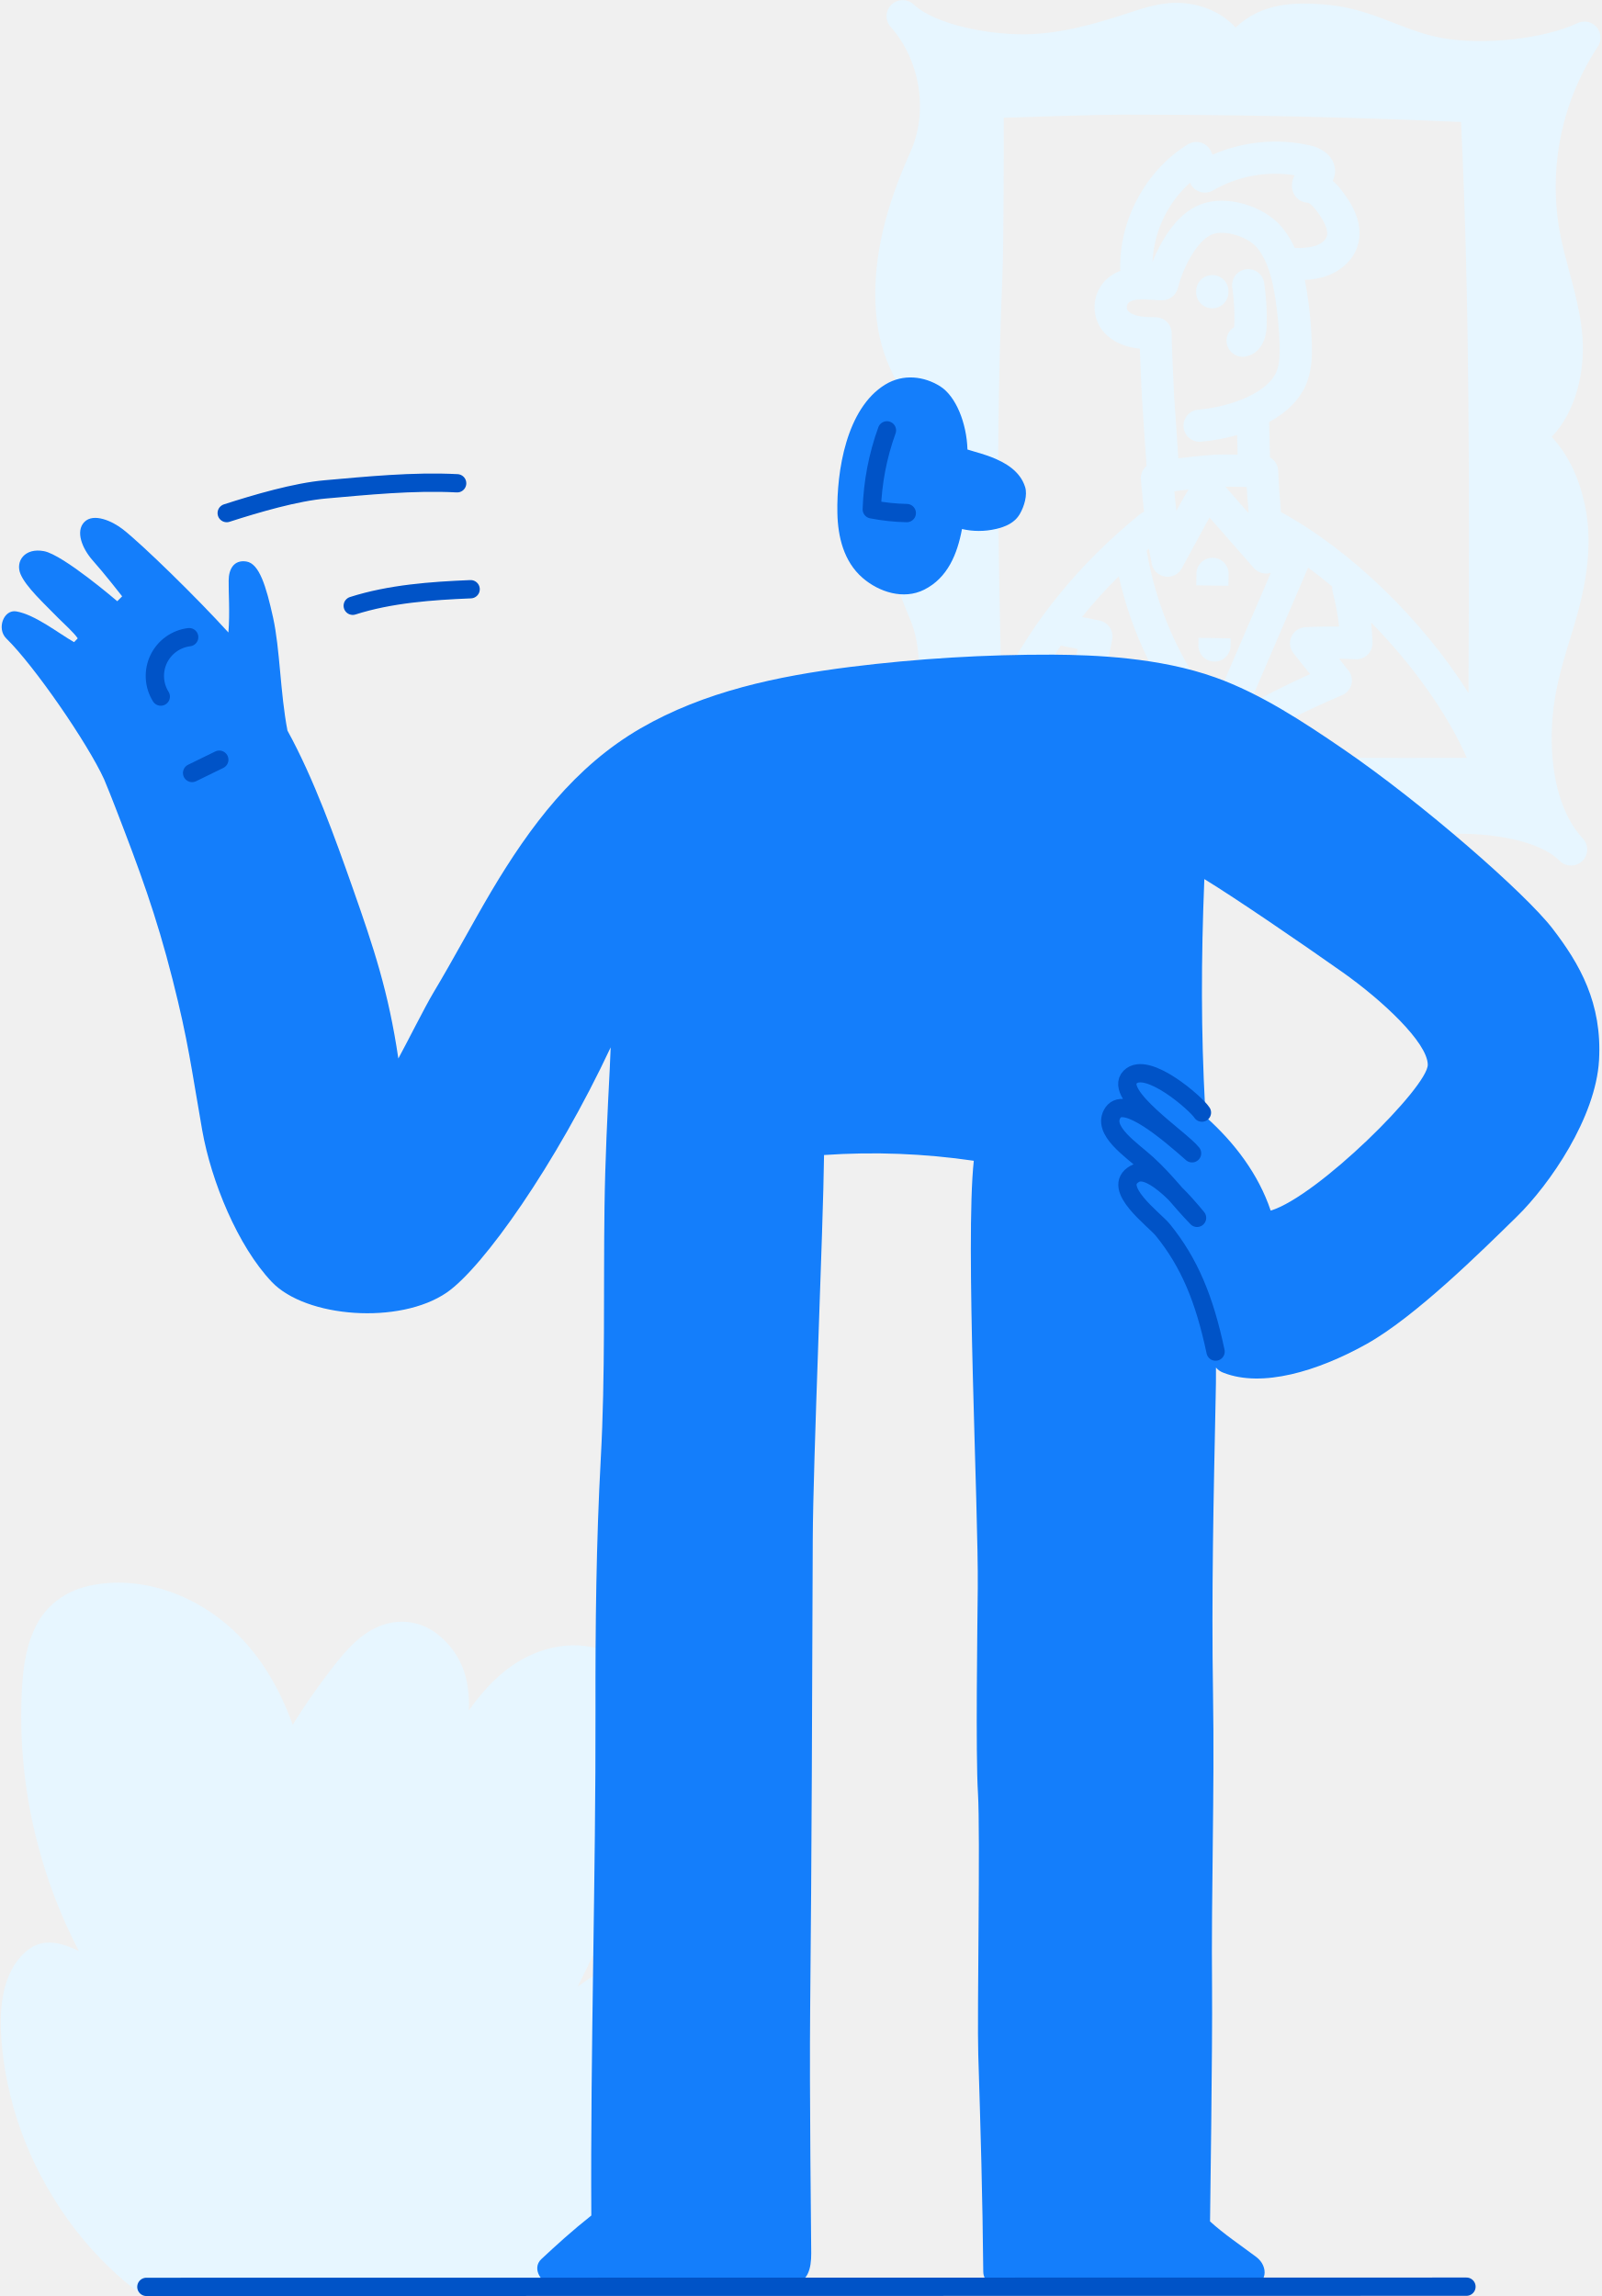
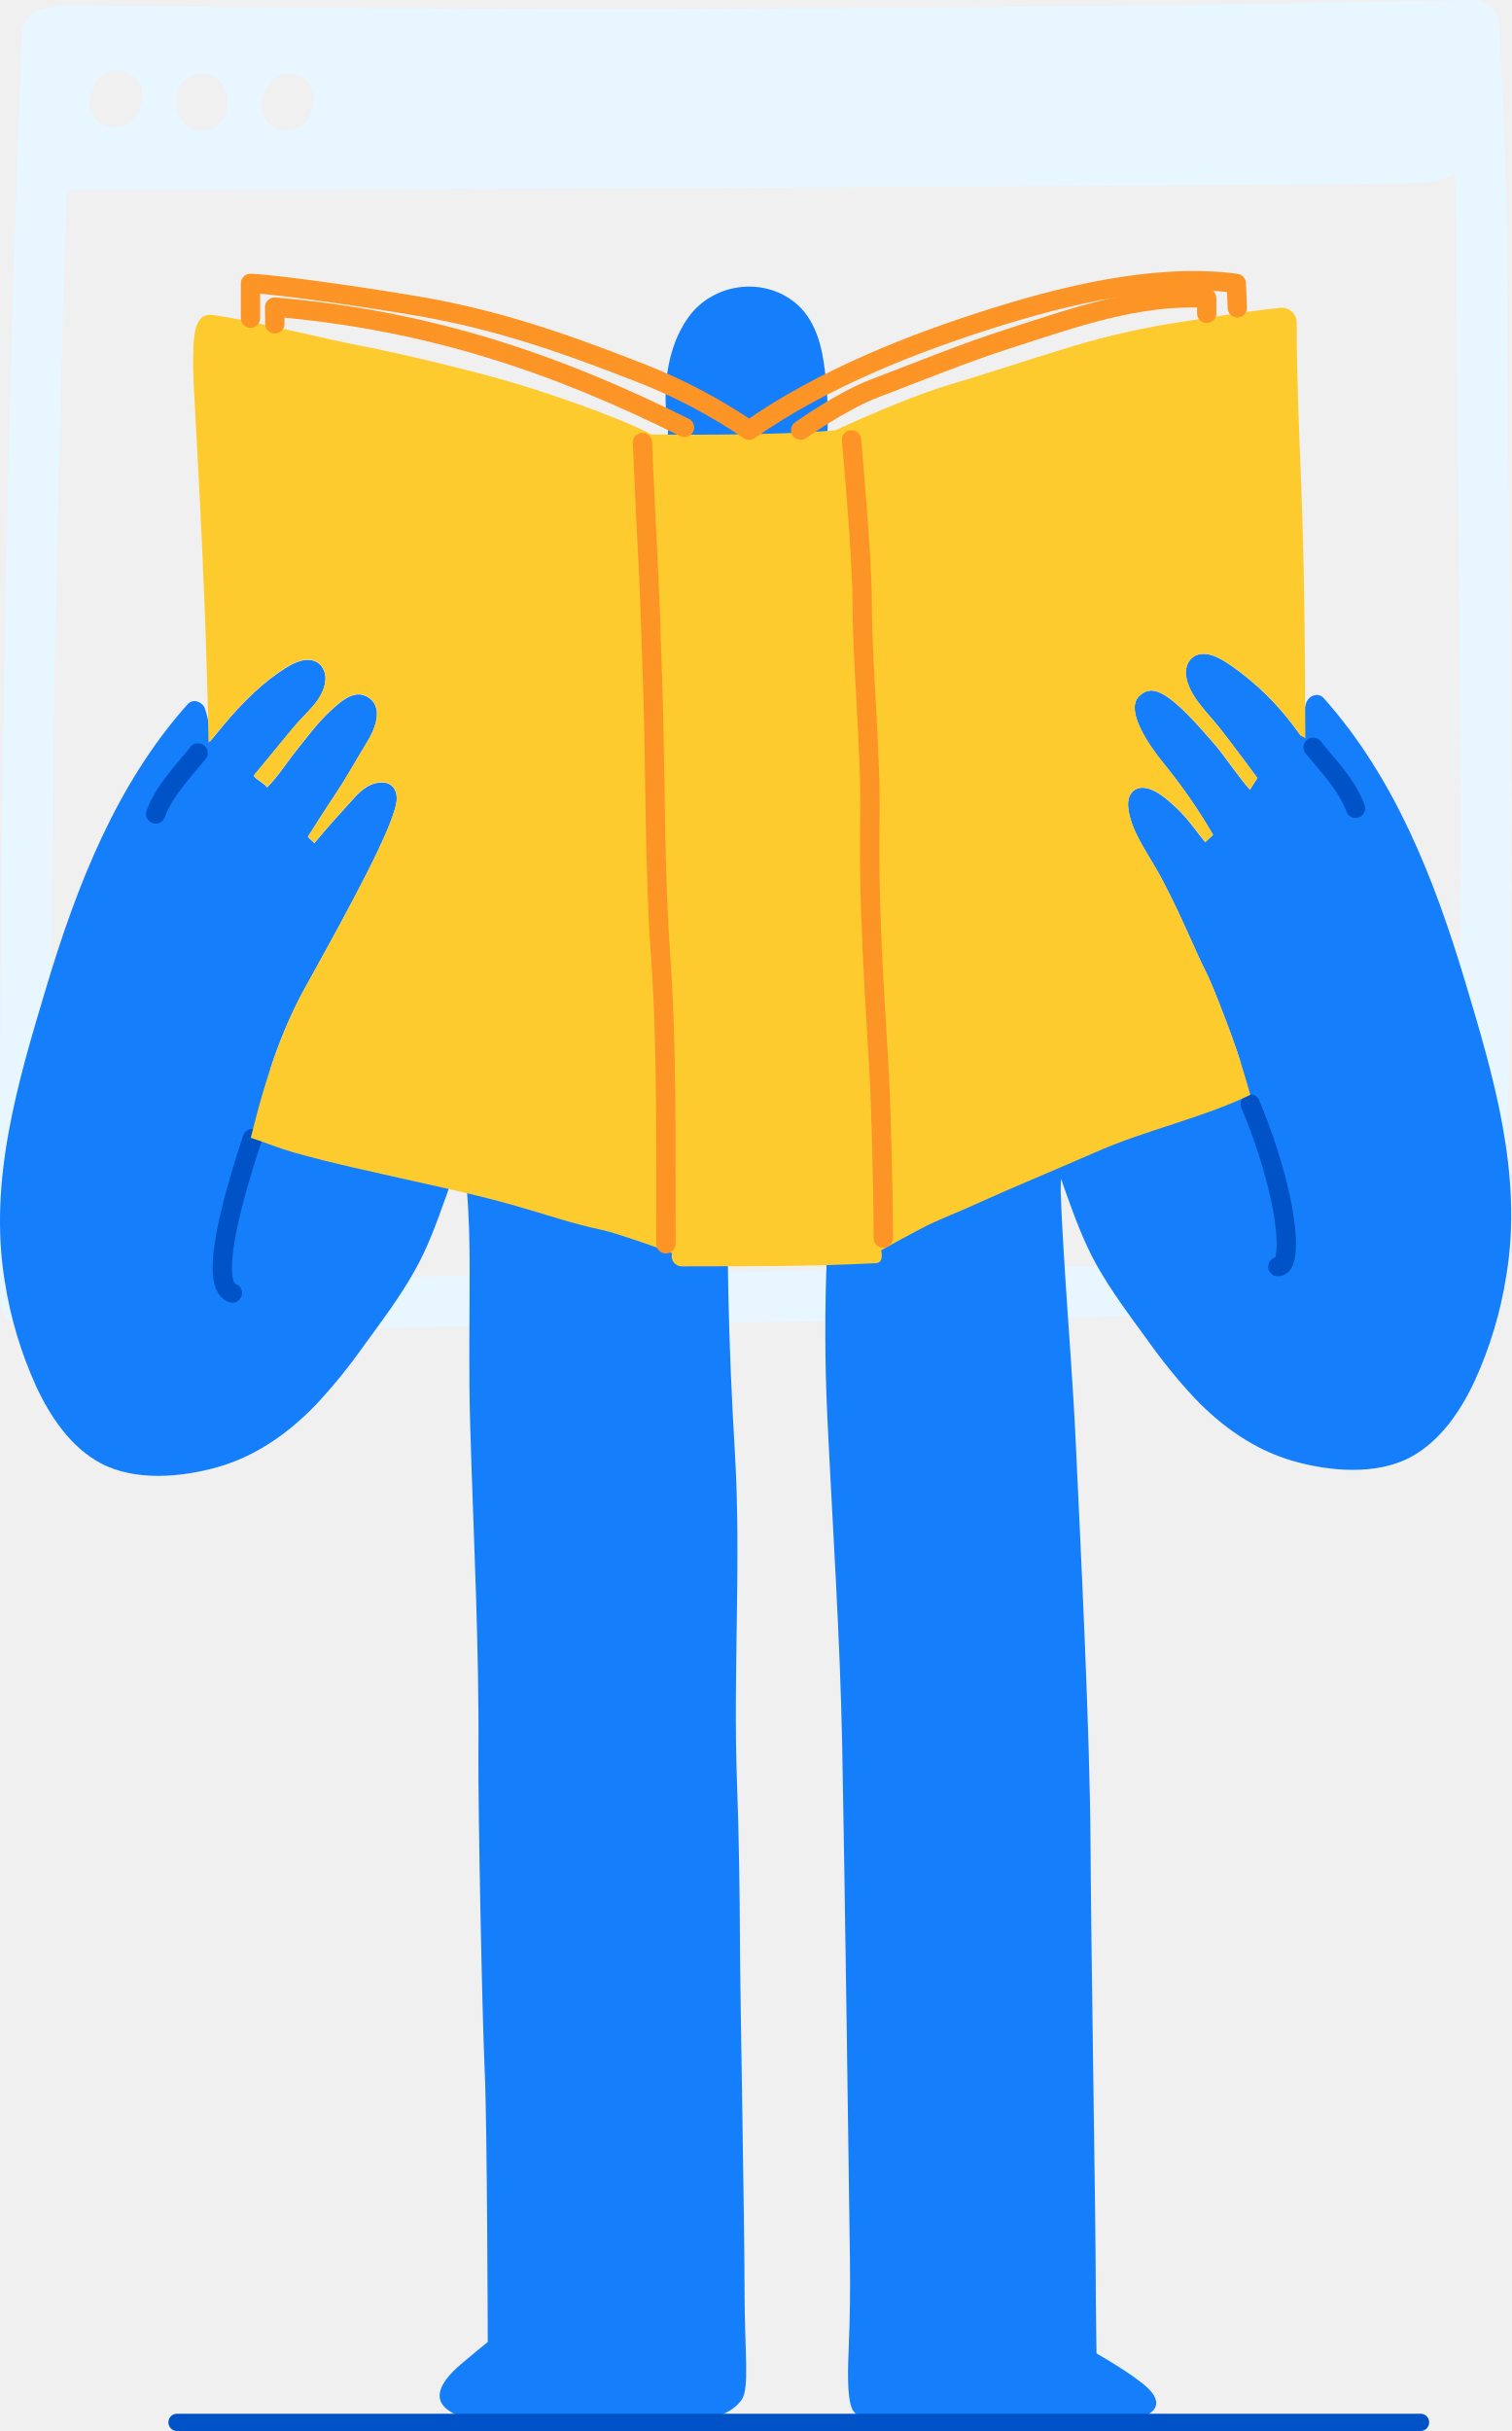
- <svg xmlns="http://www.w3.org/2000/svg" width="350" height="502" viewBox="0 0 350 502" fill="none">
-   <path d="M349.014 5.923C348.508 5.344 347.826 4.946 347.072 4.79C346.318 4.634 345.533 4.728 344.838 5.059C337.62 8.486 324.352 9.95 315.256 8.317C311.4 7.615 308.144 6.355 304.683 5.01C300.478 3.37 296.126 1.674 290.688 1.106C282.424 0.242 275.604 0.842 270.103 6.021C267.358 3.012 263.368 1.106 258.709 0.681C254.392 0.294 250.336 1.632 246.755 2.812L246.403 2.931C239.301 5.27 231.661 7.443 223.932 7.496C215.742 7.559 204.479 5.322 199.805 1.049C199.148 0.4 198.26 0.034 197.334 0.032C196.408 0.029 195.518 0.39 194.857 1.036C194.196 1.682 193.816 2.561 193.801 3.483C193.785 4.405 194.134 5.297 194.773 5.965C201.201 13.268 202.949 24.468 199.023 33.203C193.472 45.559 191.041 56.025 191.368 66.105C191.721 77.232 195.834 84.303 201.86 91.932C193.754 97.02 191.379 107.806 192.827 116.861C193.719 122.44 196.436 129.388 198.974 135.448C201.405 141.255 201.088 148.147 200.486 154.127C199.354 165.074 195.929 177.812 191.566 180.979C190.838 181.52 190.347 182.32 190.197 183.212C190.047 184.105 190.248 185.021 190.759 185.769C191.27 186.517 192.051 187.039 192.939 187.228C193.828 187.416 194.755 187.255 195.527 186.779C201.486 183.008 213.899 180.273 220.591 181.253C224.845 181.878 228.316 183.205 231.989 184.613C236.034 186.158 240.218 187.773 245.515 188.419C252.651 189.311 259.999 189.599 265.864 183.981C266.736 185.067 267.738 186.042 268.849 186.885C271.663 189.044 275.015 190.399 278.544 190.803C279.249 190.868 279.953 190.901 280.658 190.901C285.818 190.901 290.72 189.146 295.108 187.555L295.872 187.278C302.921 184.753 310.47 182.405 318.156 182.289C325.842 182.173 336.352 183.626 340.915 188.191C341.567 188.853 342.455 189.232 343.386 189.244C344.317 189.256 345.215 188.901 345.884 188.256C346.553 187.611 346.938 186.729 346.956 185.801C346.974 184.874 346.623 183.977 345.98 183.307C341.472 178.528 339.005 170.151 339.21 160.327C339.379 152.143 341.204 146.199 343.735 137.976L343.788 137.8C346.152 130.111 348.588 120.024 346.41 110.207C345.064 104.151 342.741 99.386 339.196 95.507C344.524 90.019 346.473 81.104 345.93 73.731C345.56 68.742 344.278 63.974 343.041 59.361C342.258 56.453 341.522 53.704 340.993 50.903C338.397 36.77 341.37 22.186 349.293 10.181C349.722 9.54 349.928 8.775 349.877 8.005C349.827 7.235 349.524 6.503 349.014 5.923V5.923ZM255.502 165.018C255.354 165.123 255.214 165.24 255.086 165.369C243.384 165.215 231.708 165.01 220.059 164.755C220.23 164.499 220.367 164.223 220.468 163.933C223.227 155.855 227.076 148.188 231.908 141.143L235.555 141.891L234.269 148.481C234.106 149.313 234.252 150.176 234.678 150.91C235.104 151.643 235.783 152.199 236.588 152.473C244.422 155.146 252.016 158.473 259.287 162.42C258.016 163.262 256.755 164.128 255.502 165.018ZM240.394 135.694L236.517 134.904C239.033 131.792 241.72 128.822 244.567 126.007C246.705 135.522 250.524 144.583 255.844 152.768C251.249 150.561 246.55 148.582 241.747 146.831L243.118 139.809C243.298 138.904 243.113 137.965 242.603 137.195C242.093 136.425 241.3 135.886 240.394 135.694V135.694ZM266.089 152.47C265.888 152.936 265.652 153.488 265.384 154.025C257.774 144.205 252.718 132.664 250.664 120.428C250.665 120.413 250.665 120.397 250.664 120.382L251.157 119.961C251.347 121.088 251.548 122.211 251.781 123.324C251.929 124.026 252.29 124.665 252.814 125.157C253.338 125.648 254 125.968 254.712 126.073C255.424 126.178 256.151 126.064 256.796 125.745C257.441 125.426 257.972 124.918 258.318 124.29L263.633 114.526C263.89 114.055 264.14 113.595 264.394 113.142L274.089 124.195C274.538 124.711 275.127 125.085 275.785 125.272C276.444 125.459 277.143 125.451 277.797 125.249L266.089 152.47ZM282.579 41.704C282.77 42.429 283.189 43.074 283.775 43.545C284.361 44.016 285.083 44.287 285.835 44.319C285.948 44.319 286.586 44.446 287.982 46.328C289.715 48.666 290.42 50.541 290.029 51.717C289.733 52.609 288.662 53.437 287.298 53.824C285.905 54.162 284.469 54.292 283.037 54.21C282.318 52.63 281.404 51.145 280.316 49.789C276.341 44.941 268.027 42.532 262.487 44.677C259.7 45.755 257.289 47.858 255.122 51.106C253.837 53.048 252.765 55.122 251.925 57.292C252.08 54.005 252.884 50.781 254.292 47.804C255.7 44.827 257.683 42.156 260.13 39.944L260.197 40.085C260.404 40.528 260.702 40.922 261.071 41.243C261.44 41.565 261.873 41.806 262.341 41.951C262.809 42.096 263.302 42.143 263.789 42.088C264.276 42.032 264.746 41.876 265.169 41.63C270.567 38.514 276.877 37.346 283.037 38.322C282.731 38.824 282.532 39.383 282.452 39.965C282.372 40.547 282.413 41.138 282.572 41.704H282.579ZM254.033 65.645H254.05C254.828 65.646 255.583 65.39 256.2 64.918C256.816 64.447 257.258 63.785 257.458 63.037C258.189 60.18 259.386 57.463 261 54.993C262.315 53.023 263.678 51.752 265.046 51.222C267.717 50.19 272.834 51.752 274.826 54.206C277.261 57.205 278.181 61.383 278.759 65.073C279.274 68.377 279.59 71.709 279.707 75.051C279.784 77.407 279.724 79.31 279.164 80.932C277.49 85.76 269.226 88.937 261.927 89.576C261.466 89.617 261.017 89.748 260.607 89.961C260.196 90.174 259.832 90.466 259.535 90.82C259.237 91.173 259.013 91.582 258.874 92.022C258.735 92.462 258.684 92.925 258.725 93.384C258.766 93.844 258.897 94.291 259.111 94.7C259.325 95.109 259.618 95.472 259.973 95.768C260.328 96.064 260.738 96.287 261.18 96.426C261.621 96.564 262.086 96.615 262.547 96.574C265.22 96.335 267.864 95.846 270.445 95.113L270.544 99.407C268.739 99.376 266.935 99.362 265.888 99.407C263.555 99.523 260.087 99.895 257.613 100.204H257.582L256.651 86.416C256.429 81.852 256.087 74.195 256.123 72.973C256.135 72.512 256.057 72.053 255.891 71.622C255.726 71.191 255.476 70.797 255.158 70.462C254.84 70.127 254.458 69.858 254.035 69.67C253.612 69.482 253.156 69.379 252.693 69.367H252.341C251.418 69.346 250.547 69.325 249.737 69.23C248.112 69.047 246.847 68.486 246.441 67.769C246.326 67.519 246.285 67.241 246.323 66.968C246.361 66.694 246.477 66.438 246.656 66.228C247.146 65.737 248.242 65.456 249.663 65.456C250.297 65.456 250.967 65.498 251.675 65.543C252.383 65.589 253.212 65.656 254.026 65.656L254.033 65.645ZM272.947 112.205L267.858 106.401C269.201 106.401 270.956 106.436 272.531 106.475C272.605 107.728 272.701 109.101 272.803 110.116C272.866 110.797 272.912 111.496 272.94 112.205H272.947ZM259.848 107.016C258.949 108.389 258.184 109.793 257.437 111.169L257.141 111.71C256.986 110.277 256.841 108.841 256.708 107.412C257.631 107.286 258.72 107.146 259.848 107.016ZM285.948 124.1C287.71 125.396 289.472 126.776 291.206 128.229C291.177 128.618 291.213 129.008 291.312 129.385C291.98 131.884 292.451 134.431 292.722 137.003C290.255 136.968 287.788 137.003 285.342 137.133C284.695 137.165 284.069 137.373 283.533 137.736C282.997 138.099 282.572 138.602 282.304 139.19C282.036 139.777 281.937 140.427 282.015 141.068C282.094 141.709 282.349 142.315 282.752 142.821L286.382 147.386C281.866 149.417 277.435 151.629 273.088 154.021L285.948 124.1ZM279.939 120.045L280.006 120.084L279.943 120.228C279.943 120.168 279.943 120.108 279.939 120.045ZM267.425 165.502C275.682 160.302 284.355 155.788 293.356 152.006C293.859 151.798 294.306 151.476 294.664 151.066C295.021 150.657 295.278 150.17 295.414 149.645C295.551 149.12 295.563 148.57 295.451 148.039C295.338 147.508 295.104 147.01 294.766 146.585L292.725 144.026C293.934 144.026 295.139 144.078 296.341 144.134C296.825 144.157 297.309 144.079 297.762 143.907C298.215 143.735 298.628 143.471 298.974 143.132C299.32 142.794 299.592 142.388 299.773 141.94C299.954 141.492 300.041 141.011 300.027 140.529C299.985 139.047 299.879 137.569 299.721 136.098C308.665 145.226 316.302 155.798 320.644 165.692C302.967 165.748 285.194 165.682 267.425 165.502ZM321.025 148.183V151.539C311.076 135.708 295.414 120.344 279.996 111.949C279.96 111.11 279.908 110.256 279.819 109.4C279.597 107.23 279.407 102.953 279.404 102.911C279.377 102.315 279.199 101.735 278.885 101.226C278.571 100.717 278.132 100.297 277.61 100.004L277.43 92.28C281.307 90.145 284.457 87.171 285.828 83.215C286.797 80.406 286.847 77.52 286.752 74.805C286.629 71.18 286.286 67.565 285.726 63.981C285.582 63.079 285.423 62.145 285.229 61.2C286.593 61.148 287.947 60.936 289.261 60.568C292.901 59.515 295.693 57.029 296.725 53.897C298.47 48.631 294.847 43.743 293.656 42.139C292.98 41.186 292.201 40.31 291.333 39.527C291.454 39.278 291.556 39.019 291.636 38.754C291.827 38.124 291.886 37.462 291.808 36.808C291.73 36.154 291.518 35.524 291.185 34.955C289.962 32.849 287.559 32.076 286.582 31.845C279.382 30.178 271.834 30.873 265.064 33.828L264.711 33.063C264.501 32.614 264.197 32.214 263.82 31.89C263.443 31.566 263.001 31.325 262.524 31.183C262.047 31.041 261.545 31.002 261.052 31.068C260.558 31.133 260.084 31.302 259.661 31.564C250.357 37.308 244.507 48.332 244.894 59.22C243.687 59.667 242.589 60.364 241.673 61.267C240.406 62.559 239.589 64.222 239.343 66.012C239.097 67.802 239.434 69.623 240.306 71.207C241.867 73.981 244.94 75.771 248.951 76.21L249.159 76.231C249.296 80.163 249.575 85.921 249.62 86.803C249.619 86.824 249.619 86.845 249.62 86.866L250.632 101.858C250.496 101.981 250.368 102.113 250.248 102.251C249.936 102.613 249.7 103.034 249.555 103.488C249.409 103.942 249.356 104.42 249.398 104.895V104.895L249.522 106.205C249.701 108.09 249.874 110 250.089 111.914C249.747 112.046 249.428 112.233 249.145 112.465C235.922 123.265 225.797 135.662 218.924 149.44C218.537 135.985 218.283 118.683 218.219 111.678C218.107 94.692 218.41 77.488 219.118 60.544C219.418 53.441 219.428 33.737 219.421 25.735C226.071 25.518 240.567 25.065 245.448 25.061C253.906 25.061 262.494 25.114 270.949 25.237C287.023 25.476 303.301 25.957 319.382 26.669C321.331 67.151 321.176 108.329 321.025 148.183Z" fill="#E7F6FF" />
-   <path d="M264.949 67.412H265.012C265.937 67.412 266.824 67.05 267.483 66.405C268.143 65.759 268.521 64.881 268.536 63.96V63.729C268.547 63.266 268.465 62.805 268.296 62.373C268.127 61.942 267.873 61.548 267.551 61.215C267.228 60.881 266.842 60.614 266.416 60.43C265.989 60.246 265.53 60.147 265.065 60.14H265.002C264.078 60.14 263.191 60.501 262.532 61.146C261.873 61.791 261.494 62.668 261.477 63.588V63.823C261.467 64.287 261.549 64.747 261.718 65.179C261.887 65.61 262.141 66.004 262.463 66.338C262.786 66.671 263.172 66.938 263.598 67.122C264.025 67.306 264.484 67.405 264.949 67.412V67.412Z" fill="#E7F6FF" />
-   <path d="M269.81 71.499C269.153 71.897 268.646 72.498 268.364 73.211C268.083 73.923 268.043 74.708 268.25 75.445C268.458 76.182 268.901 76.832 269.514 77.295C270.126 77.757 270.874 78.008 271.642 78.008C271.894 78.009 272.144 77.982 272.39 77.927C275.075 77.348 276.753 74.897 276.883 71.372C276.994 68.187 276.814 64.999 276.344 61.847C276.208 60.925 275.71 60.096 274.96 59.54C274.21 58.984 273.269 58.748 272.344 58.883C271.419 59.019 270.586 59.515 270.028 60.262C269.47 61.01 269.233 61.947 269.369 62.868C269.772 65.598 269.925 68.359 269.824 71.116C269.826 71.244 269.821 71.371 269.81 71.499V71.499Z" fill="#E7F6FF" />
-   <path d="M268.531 128.065L268.573 125.512C268.588 124.582 268.232 123.683 267.582 123.014C266.933 122.345 266.043 121.961 265.109 121.945H265.067C264.142 121.945 263.255 122.307 262.595 122.952C261.936 123.598 261.558 124.476 261.542 125.396L261.5 127.97L265.024 128.03L268.531 128.065Z" fill="#E7F6FF" />
-   <path d="M261.995 139.465L261.967 141.087C261.952 142.015 262.307 142.912 262.953 143.58C263.6 144.249 264.486 144.635 265.417 144.654H265.477C266.402 144.655 267.289 144.293 267.948 143.647C268.608 143.002 268.986 142.124 269.002 141.203L269.03 139.574L265.506 139.504L261.995 139.465Z" fill="#E7F6FF" />
-   <path d="M6.049 426.376C0.026 431.221 -0.252 440.215 0.413 447.254C1.788 461.997 7.583 476.059 16.652 487.715C20.821 493.064 25.687 497.827 31.121 501.876H132.015C133.419 501.195 134.489 500.093 135.451 498.872C137.65 496.072 139.63 493.084 141.59 490.124C145.567 484.11 149.222 477.889 152.54 471.486C158.173 460.622 163.932 446.554 155.72 435.38C151.377 429.463 144.325 427.412 137.282 428.983C133.197 429.893 129.584 431.894 126.285 434.347C129.218 428.445 132.126 422.535 135.011 416.616C139.135 408.1 143.132 399.233 144.575 389.796C145.892 381.166 144.897 371.776 138.599 365.216C132.606 358.976 123.77 358.392 116.152 361.804C110.379 364.387 106.098 368.91 102.481 373.97C102.587 371.962 102.46 369.948 102.101 367.97C101.689 365.71 100.835 363.555 99.59 361.627C98.346 359.698 96.733 358.035 94.846 356.733C91.052 354.169 86.382 353.921 82.266 355.845C77.917 357.882 74.808 361.845 71.951 365.569C69.095 369.293 66.453 373.129 63.979 377.101C60.982 368.65 56.213 360.702 49.298 354.941C41.238 348.222 30.415 344.537 19.96 346.62C14.907 347.629 10.58 350.446 8.108 355.038C5.81 359.307 5.084 364.238 4.809 369.02C4.184 380.155 5.251 391.321 7.973 402.135C10.094 410.622 13.207 418.828 17.246 426.583C13.631 424.805 9.499 423.598 6.049 426.376Z" fill="#E7F6FF" />
-   <g clip-path="url(#clip0)">
-     <path d="M217.667 115.663C215.24 116.225 212.716 116.225 210.289 115.663C209.276 121.152 207.142 126.352 202.037 128.923C197.536 131.193 192.141 129.47 188.521 126.314C184.455 122.768 183.152 117.367 183.051 112.161C182.868 103.057 185.002 89.268 193.532 84.069C197.454 81.679 202.005 82.264 205.492 84.446C208.98 86.627 211.315 92.544 211.485 98.278L212.373 98.549C213.814 98.982 215.262 99.385 216.672 99.925C219.82 101.145 223.018 103.031 224.094 106.496C224.629 108.231 223.899 110.702 222.961 112.324C221.847 114.317 219.769 115.191 217.667 115.663Z" fill="#147EFB" />
-     <path d="M3.562 133.676C7.691 134.387 12.752 138.442 16.19 140.398L16.995 139.568C16.083 138.228 13.905 136.323 12.771 135.167C9.536 131.859 5.683 128.332 4.494 125.534C3.304 122.736 5.387 119.706 9.611 120.504C13.835 121.303 25.632 131.451 25.632 131.451L26.702 130.382C26.318 129.891 22.78 125.352 20.212 122.472C18.003 119.957 16.435 116.185 18.437 114.135C20.439 112.085 24.543 113.915 26.885 115.751C31.153 119.096 42.962 130.614 49.931 138.291C50.283 133.947 49.931 129.168 49.987 126.93C49.987 124.572 51.045 122.328 53.859 122.768C56.672 123.208 58.171 128.137 59.694 135.022C61.218 141.907 61.243 151.489 62.842 159.744C68.583 170.162 73.31 183.397 77.068 194.067C81.727 207.302 84.931 216.897 87.077 231.433C88.834 228.233 92.843 220.217 94.713 217.085C99.12 209.735 103.104 202.165 107.46 194.784C115.826 180.713 125.609 167.591 140.049 159.235C153.999 151.162 169.963 147.836 185.814 145.824C200.541 143.987 215.37 143.089 230.212 143.133C239.025 143.208 253.321 143.68 265.722 148.131C275.618 151.684 284.953 157.852 293.59 163.755C310.939 175.614 333.45 195.312 339.386 203.033C345.322 210.754 350.263 219.324 349.546 231.817C348.828 244.31 338.844 258.916 331.504 266.077C323.881 273.534 309.327 287.97 298.632 293.911C287.937 299.853 275.932 303.418 267.535 300.174C266.862 299.953 266.264 299.548 265.81 299.004C265.81 301.18 265.81 303.355 265.741 305.531C265.288 327.216 264.809 348.832 265.168 370.524C265.521 391.958 264.753 413.385 264.954 434.819C265.067 446.702 264.513 485.69 264.513 485.69C267.51 488.444 271.369 491.022 274.623 493.468C277.387 495.543 277.141 499.755 272.961 499.755C268.781 499.755 222.803 499.9 220.021 499.9C217.238 499.9 214.985 499.102 214.941 496.7C214.796 480.604 214.349 465.206 213.845 449.117C213.581 440.71 214.317 400.766 213.782 392.058C213.253 383.589 213.656 355.711 213.738 347.26C213.914 329.706 210.962 271.478 212.869 253.791C202.035 252.204 191.061 251.782 180.136 252.534C179.953 268.529 177.737 319.35 177.668 336.578C177.536 370.826 177.441 405.067 177.101 439.308C176.919 457.869 177.334 489.608 177.334 492.707C177.334 495.807 176.755 499.485 172.481 499.485C168.207 499.485 155.296 499.259 147.075 499.485C138.186 499.749 130.009 499.051 121.127 499.485C118.464 499.617 116.091 496.014 118.344 493.927C121.637 490.859 125.036 487.753 129.26 484.402C129.052 448.01 130.254 410.21 130.173 373.818C130.135 355.49 130.33 337.169 131.331 318.866C132.332 300.564 131.897 282.223 132.143 263.902C132.281 253.785 132.772 243.694 133.295 233.59C133.37 232.062 133.427 230.534 133.49 229C121.567 254.47 105.635 277.118 97.653 282.607C87.354 289.68 66.852 288.127 59.411 280.28C51.97 272.434 46.191 258.312 44.209 247.152C41.791 233.364 41.187 227.812 37.731 214.181C34.149 200.046 30.492 190.163 25.235 176.569C24.438 174.494 23.611 172.43 22.755 170.376C19.155 162.504 7.528 145.597 1.352 139.568C-0.775 137.436 0.817 133.205 3.562 133.676ZM312.11 232.754C312.009 227.925 302.233 218.752 293.451 212.546C284.67 206.34 269.833 196.199 263.267 192.206C262.549 210.05 262.537 225.454 263.431 242.097C263.468 242.795 263.506 243.486 263.55 244.184C269.889 249.843 275.095 256.728 277.771 264.687C287.975 261.613 312.229 237.582 312.11 232.754Z" fill="#147EFB" />
-     <path d="M262.739 243.26C261.568 241.374 250.728 231.811 247.052 235.489C243.218 239.337 258.181 249.045 260.58 252.157C255.827 247.988 245.982 239.374 243.313 243.235C240.644 247.095 247.354 251.377 250.76 254.489C255.04 258.407 257.81 262.311 261.675 266.272C259.554 263.701 251.924 254.483 248.065 256.646C242.702 259.651 252.346 266.624 254.209 268.932C259.956 276.024 263.268 283.921 265.723 295.515" stroke="#0053C7" stroke-width="4" stroke-linecap="round" stroke-linejoin="round" />
-     <path d="M49.559 112.18C56.1 110.073 64.667 107.558 71.176 106.993C79.989 106.225 90.351 105.157 99.932 105.666" stroke="#0053C7" stroke-width="4" stroke-linecap="round" stroke-linejoin="round" />
-     <path d="M77.107 132.444C85.291 129.829 94.318 129.181 102.879 128.829" stroke="#0053C7" stroke-width="4" stroke-linecap="round" stroke-linejoin="round" />
-     <path d="M320.564 499.963L32 500.005" stroke="#0053C7" stroke-width="4" stroke-linecap="round" stroke-linejoin="round" />
-     <path d="M47.935 166.101L41.993 169.005" stroke="#0053C7" stroke-width="4" stroke-linecap="round" stroke-linejoin="round" />
-     <path d="M41.352 139.31C39.926 139.486 38.569 140.017 37.403 140.856C36.238 141.694 35.303 142.812 34.685 144.106C34.066 145.401 33.784 146.83 33.865 148.262C33.945 149.694 34.385 151.083 35.145 152.3" stroke="#0053C7" stroke-width="4" stroke-linecap="round" stroke-linejoin="round" />
-     <path d="M193.883 94.097C191.876 99.642 190.758 105.469 190.572 111.362C193.094 111.854 195.652 112.127 198.221 112.18" stroke="#0053C7" stroke-width="4" stroke-linecap="round" stroke-linejoin="round" />
-   </g>
-   <defs>
-     <clipPath id="clip0">
-       <rect width="350" height="420" fill="white" transform="matrix(-1 0 0 1 350 82)" />
-     </clipPath>
-   </defs>
+ <svg xmlns="http://www.w3.org/2000/svg" width="350" height="563" viewBox="0 0 350 563" fill="none">
+   <path fill-rule="evenodd" clip-rule="evenodd" d="M349.502 121.082C349.273 99.521 349.044 77.22 349.003 55.318C348.973 38.777 347.312 6.911 347.241 5.561C347.076 2.44 344.495 -0.004 341.369 5.91021e-06H341.246C227.744 2.267 120.901 2.666 14.616 1.215C14.176 1.208 13.736 1.252 13.306 1.345L9.719 2.079C7.094 2.64 5.184 4.91 5.08 7.592C1.316 104.013 -0.287 197.287 0.042 301.123C0.04 304.29 2.549 306.888 5.714 306.995L5.81 306.998L5.812 306.999L5.816 306.999C8.138 307.078 36.24 308.034 55.595 308.034C58.437 308.034 61.091 308.034 63.446 307.964C96.645 307.306 130.595 306.831 163.425 306.373C221.491 305.568 281.536 304.735 342.033 302.814C345.085 302.718 347.554 300.298 347.711 297.248C350.721 238.654 350.104 179.12 349.506 121.518L349.502 121.082ZM60.856 22.436L61.385 20.956C62.093 18.981 63.8 17.534 65.865 17.16C67.929 16.785 70.037 17.541 71.393 19.141C72.75 20.742 73.149 22.945 72.441 24.92L71.907 26.405C70.773 29.403 67.446 30.939 64.429 29.855C61.413 28.772 59.823 25.47 60.856 22.436ZM46.762 17.034C43.52 17.034 40.891 19.663 40.891 22.906V24.391C40.891 27.634 43.52 30.263 46.762 30.263C50.005 30.263 52.634 27.634 52.634 24.391V22.906C52.634 19.663 50.005 17.034 46.762 17.034ZM21.075 21.696L21.609 20.216C22.702 17.162 26.064 15.571 29.119 16.664C32.174 17.757 33.764 21.119 32.671 24.174L32.137 25.66C31.043 28.713 27.68 30.301 24.627 29.206C21.574 28.112 19.986 24.749 21.08 21.696H21.075ZM164.65 294.61C220.502 293.829 278.162 293.023 336.244 291.241C338.926 234.887 338.346 177.562 337.785 122.048L337.776 121.206L337.762 119.839C337.543 98.679 337.318 76.833 337.277 55.324C337.271 51.132 337.154 45.853 336.978 40.322C332.993 42.536 328.249 42.52 323.711 42.505C323.027 42.503 322.347 42.501 321.676 42.506L301.712 42.676C253.614 43.064 205.514 43.357 157.412 43.557C110.113 43.764 62.812 43.868 15.509 43.868C12.743 125.903 11.545 206.881 11.768 295.434C23.177 295.786 49.113 296.496 63.205 296.215C96.44 295.557 130.408 295.081 163.255 294.629L164.65 294.61Z" fill="#E7F6FF" />
+   <path d="M186.998 115.55C190.277 111.184 191.387 105.603 191.648 100.245C191.877 94.808 191.59 89.362 190.791 83.979C190.046 78.86 188.339 73.547 184.189 70.127C176.581 63.934 165.039 65.656 159.435 73.48C154.376 80.521 153.28 90.566 154.756 99.224C154.579 101.209 154.599 103.205 154.815 105.186C155.002 114.015 164.659 122.026 173.064 122.48C178.429 122.778 183.824 119.768 186.998 115.55Z" fill="#147EFB" />
+   <path d="M339.23 227.001C332.195 203.611 323.045 180.117 306.563 161.667C305.273 160.229 303.105 161.138 302.539 162.733C301.721 165.22 301.333 167.828 301.391 170.445L301.227 170.348C300.773 169.715 300.318 169.082 299.841 168.456C295.784 162.971 290.867 158.177 285.281 154.261C283.314 152.912 280.766 151.228 278.255 151.474C275.743 151.72 274.425 153.955 274.67 156.325C275.147 160.87 279.38 164.79 282.122 168.172C284.454 171.064 291.064 179.983 291.205 180.192C290.617 181.086 290.043 181.995 289.476 182.904C287.181 180.363 283.426 174.879 281.69 172.845C271.131 160.438 267.115 158.016 263.806 161.25C260.498 164.484 265.982 172.546 269.603 176.935C273.803 182.096 277.593 187.577 280.937 193.328C280.773 193.604 279.298 194.819 279.134 195.08C276.988 192.419 275.028 189.513 272.532 187.181C270.58 185.355 267.562 182.531 264.678 182.449C262.294 182.39 261.124 184.424 261.258 186.577C261.571 191.689 265.244 196.823 267.77 201.22C272.241 208.954 277.07 220.75 278.948 224.386C280.825 228.022 283.798 236.033 285.095 239.527C285.9 241.681 286.63 243.864 287.33 246.062C286.518 246.062 285.706 246.099 284.901 246.174C280.371 246.576 275.915 247.441 271.399 247.918C269.7 240.682 265.386 233.447 261.712 228.499C254.256 218.623 244.371 210.845 233.017 205.921C205.939 194.074 174.419 198.179 147.326 207.956C124.182 216.324 102.163 230.191 88.161 250.6C85.645 249.996 83.083 249.597 80.501 249.408C75.285 249.013 70.226 247.918 65.047 247.485C64.257 247.418 63.46 247.389 62.663 247.381C64.627 241.308 67.121 235.419 70.114 229.781C73.288 223.961 77.565 216.406 81.708 208.5C84.07 204.029 91.194 190.668 91.85 185.594C92.133 183.455 91.105 181.339 88.713 181.242C85.837 181.13 83.772 182.896 81.969 184.871C79.659 187.39 74.95 192.628 72.796 195.303C72.633 195.027 71.463 194.059 71.306 193.813C71.567 193.403 75.554 187.107 77.908 183.604C80.263 180.102 82.834 175.408 85.054 171.824C87.275 168.24 88.534 163.739 85.449 161.63C82.364 159.521 79.369 161.995 76.358 164.819C73.348 167.643 70.822 171.116 68.311 174.238C66.627 176.324 64.294 180.028 61.828 182.397C61.329 181.451 59.28 180.594 58.751 179.663C58.892 179.469 65.561 171.466 67.894 168.582C70.621 165.199 74.838 162.271 75.345 157.718C75.591 155.356 74.272 153.113 71.761 152.867C69.25 152.621 66.701 154.313 64.734 155.654C59.101 159.506 54.459 164.596 50.181 169.879C49.667 170.505 49.146 171.123 48.632 171.742C48.682 169.164 48.294 166.596 47.484 164.149C46.918 162.554 44.749 161.645 43.46 163.091C26.978 181.54 17.827 205.027 10.793 228.417C4.124 250.615 -2.731 273.416 1.106 296.769C2.415 305.184 4.869 313.379 8.401 321.128C11.65 328.087 16.367 335.151 23.304 338.862C31.277 343.124 42.164 342.141 50.569 339.719C59.436 337.171 67.007 331.768 73.326 325.152C77.205 320.974 80.802 316.543 84.093 311.888C88.258 306.173 92.558 300.502 96.015 294.318C98.996 289.102 101.082 283.297 103.109 277.641C104.118 274.92 104.978 272.147 105.687 269.333C106.276 269.579 106.857 269.81 107.446 270.078C107.513 271.799 107.952 273.625 108.086 275.167C108.645 281.449 108.772 287.76 108.772 294.057C108.772 306.076 108.541 318.065 108.899 330.077C109.644 355.568 111.007 380.873 110.806 406.357C110.709 418.652 111.678 467.273 112.259 479.56C112.84 491.713 112.967 542.383 112.967 542.383C112.967 542.383 106.917 547.331 105.747 548.426C100.583 553.247 100.374 556.988 105.911 559.335C113.019 559.395 166.662 559.335 166.662 559.335C168.696 558.739 170.482 557.5 171.751 555.803C173.659 553.083 172.437 544.842 172.437 530.178C172.437 515.513 171.438 462.623 171.379 450.216C171.319 437.81 171.155 425.314 170.693 412.833C169.754 387.609 171.699 361.828 170.216 336.634C169.471 324.25 168.942 311.851 168.681 299.444C168.547 293.245 168.493 287.035 168.518 280.816C168.518 280.652 168.518 280.48 168.518 280.316C172.641 280.118 176.756 279.733 180.865 279.161C184.322 278.685 187.757 278.066 191.177 277.388C191.671 281.731 191.786 286.109 191.52 290.473C190.998 303.14 191.021 315.681 191.624 328.363C192.839 353.698 194.545 378.705 195.052 404.017C195.574 429.852 196.676 509.53 196.855 523.665C196.937 530.23 196.855 536.668 196.587 543.218C196.401 547.897 196.051 555.14 197.399 557.964C198.748 560.788 204.105 560.654 204.105 560.654H258.158C266.243 560.654 270.505 557.532 265.878 553.098C262.547 549.901 253.956 545.036 253.956 545.036C253.956 545.036 253.769 532.674 253.769 527.324C253.769 514.231 252.711 452.809 252.57 427.013C252.428 401.216 250.334 359.525 249.134 333.803C248.531 320.785 247.488 307.805 246.653 294.802C246.258 288.669 245.908 282.529 245.67 276.382C245.632 275.428 245.67 274.251 245.752 272.954C246.124 274.094 246.497 275.227 246.914 276.337C248.941 281.993 251.064 287.768 254.008 293.014C257.473 299.191 261.772 304.869 265.93 310.584C269.211 315.209 272.793 319.612 276.653 323.766C282.971 330.375 290.542 335.777 299.409 338.333C307.814 340.755 318.701 341.731 326.674 337.476C333.626 333.751 338.343 326.694 341.577 319.734C345.108 311.988 347.562 303.795 348.872 295.383C352.754 272.016 345.899 249.222 339.23 227.001Z" fill="#147EFB" />
+   <path d="M289.568 255.682C298.078 276.002 299.851 293.349 295.962 293.349" stroke="#0053C7" stroke-width="4.471" stroke-linecap="round" stroke-linejoin="round" />
+   <path d="M304.127 173.075C307.726 177.546 311.929 181.741 313.948 187.196" stroke="#0053C7" stroke-width="4.471" stroke-linecap="round" stroke-linejoin="round" />
+   <path d="M58.437 263.685C50.814 286.732 49.756 298.058 53.817 299.452" stroke="#0053C7" stroke-width="4.471" stroke-linecap="round" stroke-linejoin="round" />
+   <path d="M45.876 174.387C42.277 178.858 38.074 183.053 36.055 188.507" stroke="#0053C7" stroke-width="4.471" stroke-linecap="round" stroke-linejoin="round" />
+   <path d="M41 561H329" stroke="#0053C7" stroke-width="4" stroke-linecap="round" stroke-linejoin="round" />
+   <path d="M285.124 239.505C283.828 236.01 280.87 228 278.977 224.364C277.084 220.727 272.271 208.932 267.8 201.197C265.274 196.801 261.6 191.667 261.287 186.555C261.153 184.402 262.323 182.367 264.707 182.427C267.591 182.509 270.609 185.333 272.561 187.159C275.058 189.491 277.032 192.375 279.163 195.057C279.327 194.774 280.803 193.567 280.966 193.306C277.622 187.554 273.833 182.073 269.633 176.913C266.011 172.524 260.557 164.462 263.836 161.228C267.114 157.994 271.138 160.415 281.719 172.822C283.455 174.856 287.211 180.341 289.506 182.882C290.072 181.972 290.646 181.063 291.235 180.169C291.115 179.961 284.484 171.041 282.151 168.15C279.424 164.767 275.192 160.848 274.7 156.302C274.454 153.933 275.773 151.697 278.284 151.451C280.795 151.206 283.343 152.89 285.311 154.238C290.896 158.162 295.81 162.963 299.863 168.456C300.34 169.081 300.795 169.715 301.249 170.348C301.62 170.542 301.978 170.758 302.322 170.996C302.278 150.401 302.032 128.747 301.361 112.011C300.869 99.619 300.318 87.228 300.318 74.821C300.347 73.853 299.967 72.917 299.27 72.243C298.574 71.569 297.626 71.22 296.659 71.282C288.03 72.168 279.521 73.644 270.937 74.963C262.278 76.403 253.734 78.465 245.371 81.132C236.839 83.74 228.382 86.594 219.82 89.113C213.457 90.991 203.099 95.201 193.494 99.642C178.822 101.028 150.88 100.61 150.88 100.61C141.834 95.909 124.643 90.387 119.867 88.941C110.299 86.05 92.669 81.81 83.869 80.141C75.069 78.472 58.191 74.18 49.302 72.951C44.727 72.325 44.727 78.263 44.727 85.328C44.727 89.873 47.566 130.386 48.303 172.025C48.929 171.28 49.555 170.535 50.181 169.789C54.458 164.529 59.123 159.417 64.734 155.565C66.701 154.223 69.249 152.532 71.76 152.778C74.272 153.024 75.59 155.267 75.344 157.629C74.868 162.181 70.65 165.08 67.893 168.493C65.561 171.384 58.892 179.379 58.75 179.573C59.279 180.505 61.328 181.361 61.828 182.308C64.294 179.938 66.626 176.235 68.31 174.148C70.821 171.026 73.347 167.554 76.358 164.73C79.368 161.906 82.371 159.424 85.449 161.541C88.526 163.657 87.282 168.113 85.054 171.734C82.826 175.356 80.233 180.035 77.908 183.515C75.583 186.995 71.567 193.314 71.306 193.723C71.47 194.006 72.64 194.975 72.796 195.214C74.95 192.561 79.659 187.323 81.969 184.782C83.772 182.807 85.836 181.056 88.712 181.153C91.104 181.25 92.132 183.388 91.849 185.504C91.194 190.579 84.07 203.924 81.708 208.41C77.565 216.316 73.288 223.872 70.114 229.691C65.643 237.94 61.82 248.603 58.75 260.853L58.08 263.506L58.422 263.618C61.619 264.676 64.749 265.965 67.99 266.889C77.125 269.482 86.469 271.419 95.724 273.521C104.979 275.622 109.755 276.561 118.965 279.132C125.805 281.047 132.482 283.416 139.442 284.847C142.757 285.525 155.499 290.063 155.663 290.242C155.44 290.953 155.569 291.728 156.011 292.328C156.452 292.929 157.153 293.283 157.899 293.282C173.867 293.23 186.959 293.349 202.92 292.537C204.843 292.44 204.075 289.556 204.075 289.556C204.075 289.556 212.391 284.929 215.059 283.647C218.412 282.045 221.899 280.726 225.289 279.176C234.85 274.84 244.581 270.868 254.193 266.643C265.631 261.628 278.314 258.983 289.588 253.551C288.261 248.909 286.853 244.14 285.124 239.505Z" fill="#FECB2E" />
+   <path d="M185.434 99.627C185.434 99.627 194.957 92.838 202.423 89.999C212.601 86.125 223.287 81.743 233.644 78.42C248.875 73.539 263.495 68.219 279.478 69.053V72.57" stroke="#FD9426" stroke-width="4.471" stroke-linecap="round" stroke-linejoin="round" />
+   <path d="M63.661 74.992L63.609 71.118C99.674 74.202 128.884 84.24 158.533 98.993" stroke="#FD9426" stroke-width="4.471" stroke-linecap="round" stroke-linejoin="round" />
+   <path d="M58.014 73.688V65.633C64.906 65.916 88.132 69.359 98.154 71.132C114.644 74.098 128.802 78.718 148.176 86.311C157.099 89.773 165.599 94.24 173.511 99.627C190.463 87.704 211.692 79.396 230.358 73.547C246.177 68.592 267.727 63.115 286.325 65.633L286.571 71.289" stroke="#FD9426" stroke-width="4.471" stroke-linecap="round" stroke-linejoin="round" />
+   <path d="M197.207 101.862C197.207 101.862 199.629 128.136 199.666 138.642C199.741 155.855 201.752 173.001 201.462 190.251C201.149 208.932 202.378 227.694 203.503 246.338C204.092 256.084 204.576 276.956 204.576 286.732" stroke="#FD9426" stroke-width="4.471" stroke-linecap="round" stroke-linejoin="round" />
+   <path d="M148.795 102.473C148.795 102.473 149.48 118.486 149.816 124.515C150.449 135.938 150.814 147.502 151.179 158.94C151.857 179.946 151.537 200.832 153.027 221.771C154.518 242.709 154.175 267.15 154.234 288.051" stroke="#FD9426" stroke-width="4.471" stroke-linecap="round" stroke-linejoin="round" />
</svg>
